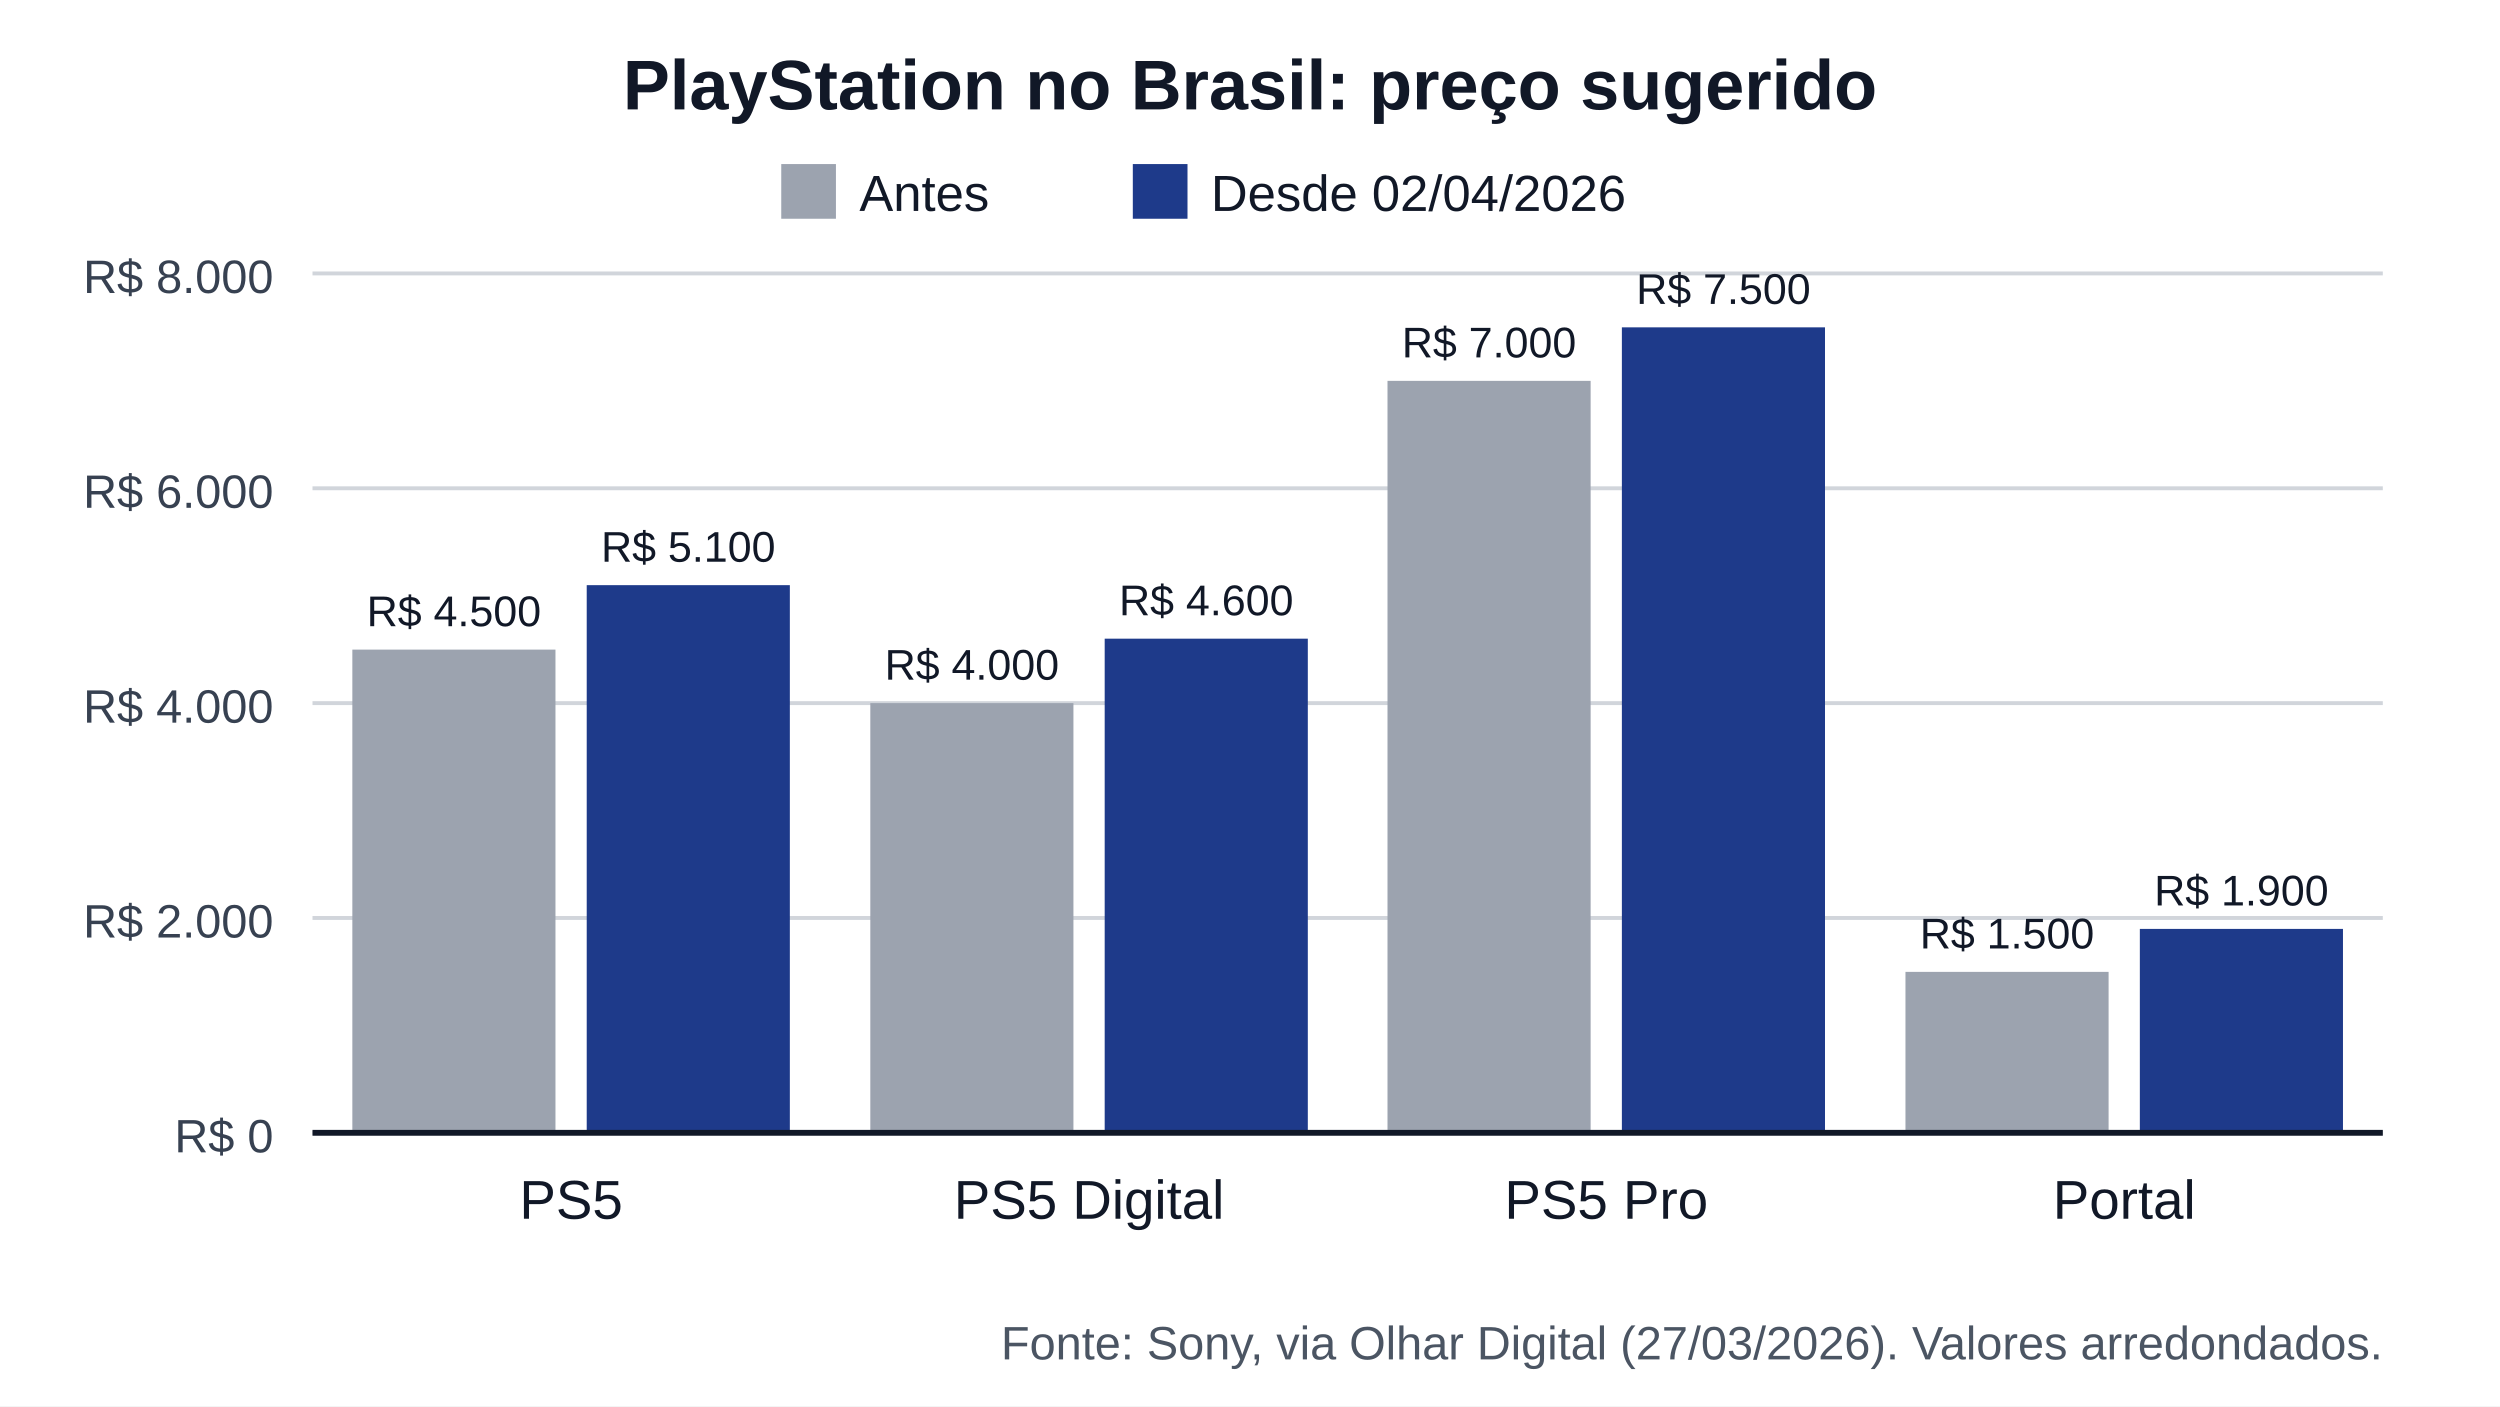
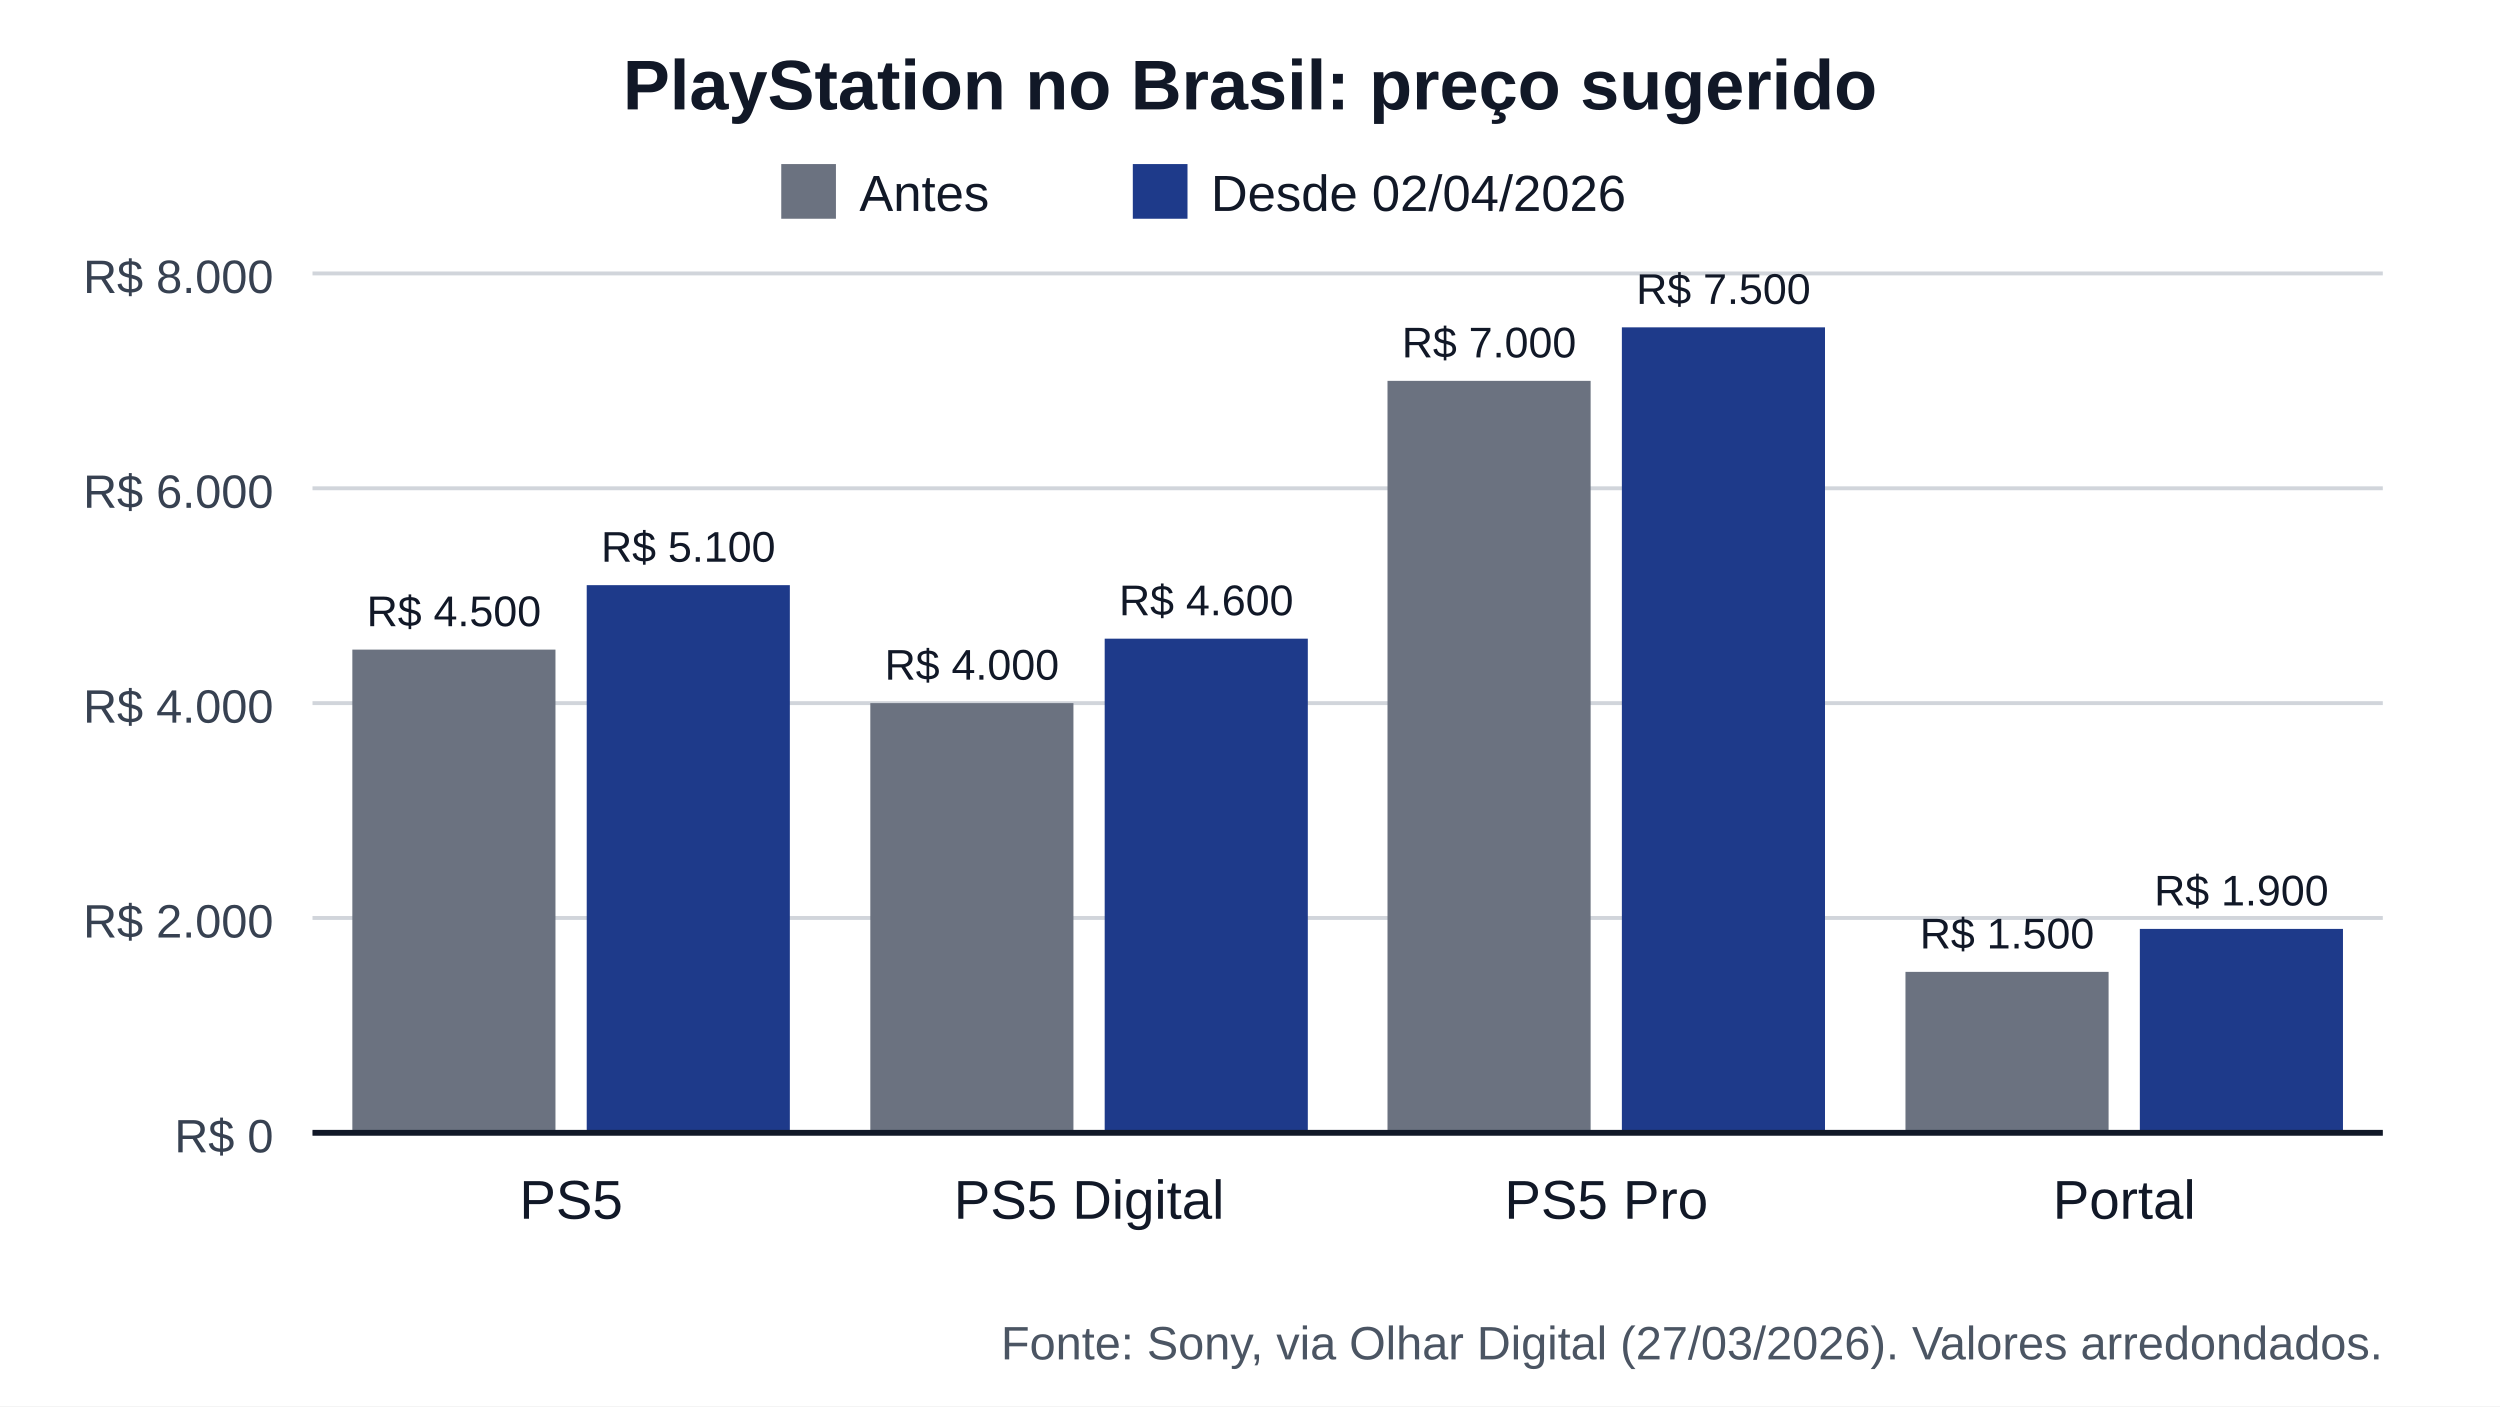
<svg xmlns="http://www.w3.org/2000/svg" viewBox="0 0 640 360" width="640" height="360" font-family="Arial, Helvetica, sans-serif">
  <rect width="640" height="360" fill="#ffffff" />
  <text x="320.0" y="28" text-anchor="middle" font-size="18" font-weight="bold" fill="#111827">PlayStation no Brasil: preço sugerido</text>
-   <rect x="200" y="42" width="14" height="14" fill="#9ca3af" />
+   <rect x="200" y="42" width="14" height="14" fill="#6b7280" />
  <text x="220" y="54" font-size="13" fill="#111827">Antes</text>
  <rect x="290" y="42" width="14" height="14" fill="#1e3a8a" />
  <text x="310" y="54" font-size="13" fill="#111827">Desde 02/04/2026</text>
  <line x1="80" y1="290.0" x2="610" y2="290.0" stroke="#d1d5db" stroke-width="1" />
  <text x="70" y="295.0" text-anchor="end" font-size="12" fill="#374151">R$ 0</text>
  <line x1="80" y1="235.0" x2="610" y2="235.0" stroke="#d1d5db" stroke-width="1" />
  <text x="70" y="240.0" text-anchor="end" font-size="12" fill="#374151">R$ 2.000</text>
  <line x1="80" y1="180.0" x2="610" y2="180.0" stroke="#d1d5db" stroke-width="1" />
  <text x="70" y="185.0" text-anchor="end" font-size="12" fill="#374151">R$ 4.000</text>
  <line x1="80" y1="125.0" x2="610" y2="125.0" stroke="#d1d5db" stroke-width="1" />
  <text x="70" y="130.0" text-anchor="end" font-size="12" fill="#374151">R$ 6.000</text>
  <line x1="80" y1="70.0" x2="610" y2="70.0" stroke="#d1d5db" stroke-width="1" />
  <text x="70" y="75.0" text-anchor="end" font-size="12" fill="#374151">R$ 8.000</text>
-   <rect x="90.2" y="166.3" width="52" height="123.7" fill="#9ca3af" />
+   <rect x="90.2" y="166.3" width="52" height="123.7" fill="#6b7280" />
  <text x="116.2" y="160.3" text-anchor="middle" font-size="11" fill="#111827">R$ 4.500</text>
  <rect x="150.2" y="149.8" width="52" height="140.2" fill="#1e3a8a" />
  <text x="176.2" y="143.8" text-anchor="middle" font-size="11" fill="#111827">R$ 5.100</text>
  <text x="146.2" y="312" text-anchor="middle" font-size="14" fill="#111827">PS5</text>
-   <rect x="222.8" y="180.0" width="52" height="110.0" fill="#9ca3af" />
+   <rect x="222.8" y="180.0" width="52" height="110.0" fill="#6b7280" />
  <text x="248.8" y="174.0" text-anchor="middle" font-size="11" fill="#111827">R$ 4.000</text>
  <rect x="282.8" y="163.5" width="52" height="126.5" fill="#1e3a8a" />
  <text x="308.8" y="157.5" text-anchor="middle" font-size="11" fill="#111827">R$ 4.600</text>
  <text x="278.8" y="312" text-anchor="middle" font-size="14" fill="#111827">PS5 Digital</text>
-   <rect x="355.2" y="97.5" width="52" height="192.5" fill="#9ca3af" />
+   <rect x="355.2" y="97.5" width="52" height="192.5" fill="#6b7280" />
  <text x="381.2" y="91.5" text-anchor="middle" font-size="11" fill="#111827">R$ 7.000</text>
  <rect x="415.2" y="83.8" width="52" height="206.2" fill="#1e3a8a" />
  <text x="441.2" y="77.8" text-anchor="middle" font-size="11" fill="#111827">R$ 7.500</text>
  <text x="411.2" y="312" text-anchor="middle" font-size="14" fill="#111827">PS5 Pro</text>
-   <rect x="487.8" y="248.8" width="52" height="41.2" fill="#9ca3af" />
+   <rect x="487.8" y="248.8" width="52" height="41.2" fill="#6b7280" />
  <text x="513.8" y="242.8" text-anchor="middle" font-size="11" fill="#111827">R$ 1.500</text>
  <rect x="547.8" y="237.8" width="52" height="52.2" fill="#1e3a8a" />
  <text x="573.8" y="231.8" text-anchor="middle" font-size="11" fill="#111827">R$ 1.900</text>
  <text x="543.8" y="312" text-anchor="middle" font-size="14" fill="#111827">Portal</text>
  <line x1="80" y1="290" x2="610" y2="290" stroke="#111827" stroke-width="1.5" />
  <text x="610" y="348" text-anchor="end" font-size="12" fill="#4b5563">Fonte: Sony, via Olhar Digital (27/03/2026). Valores arredondados.</text>
</svg>
